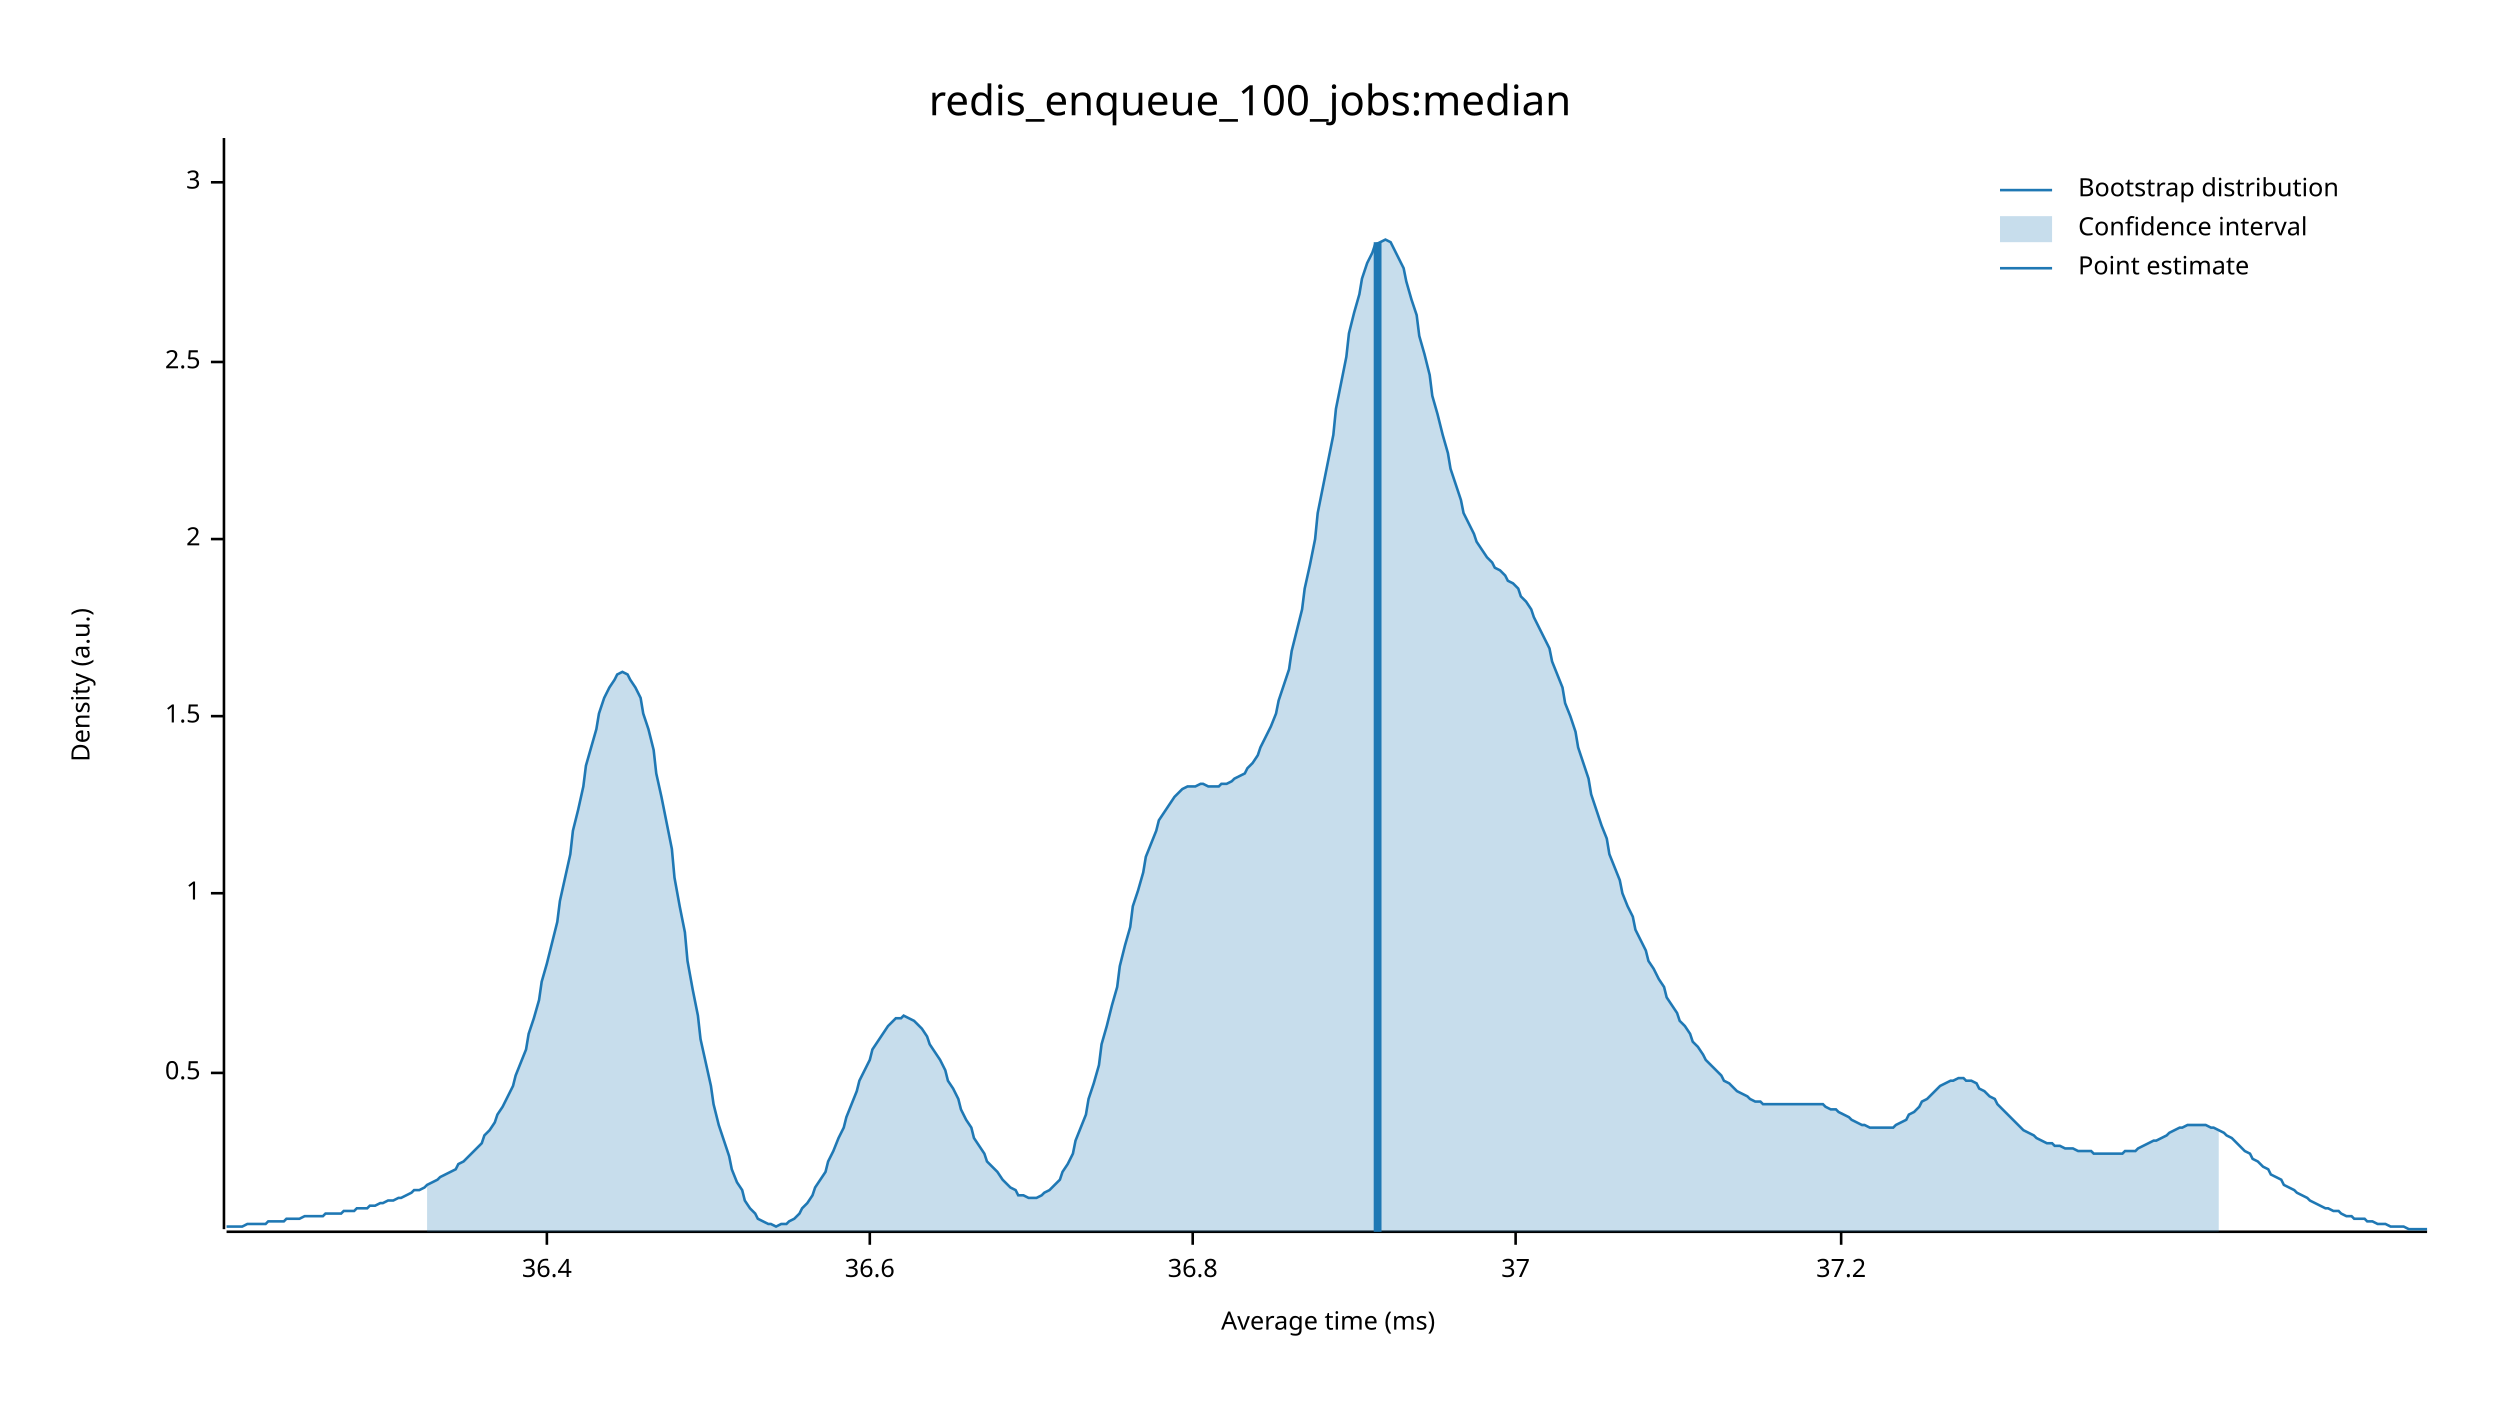
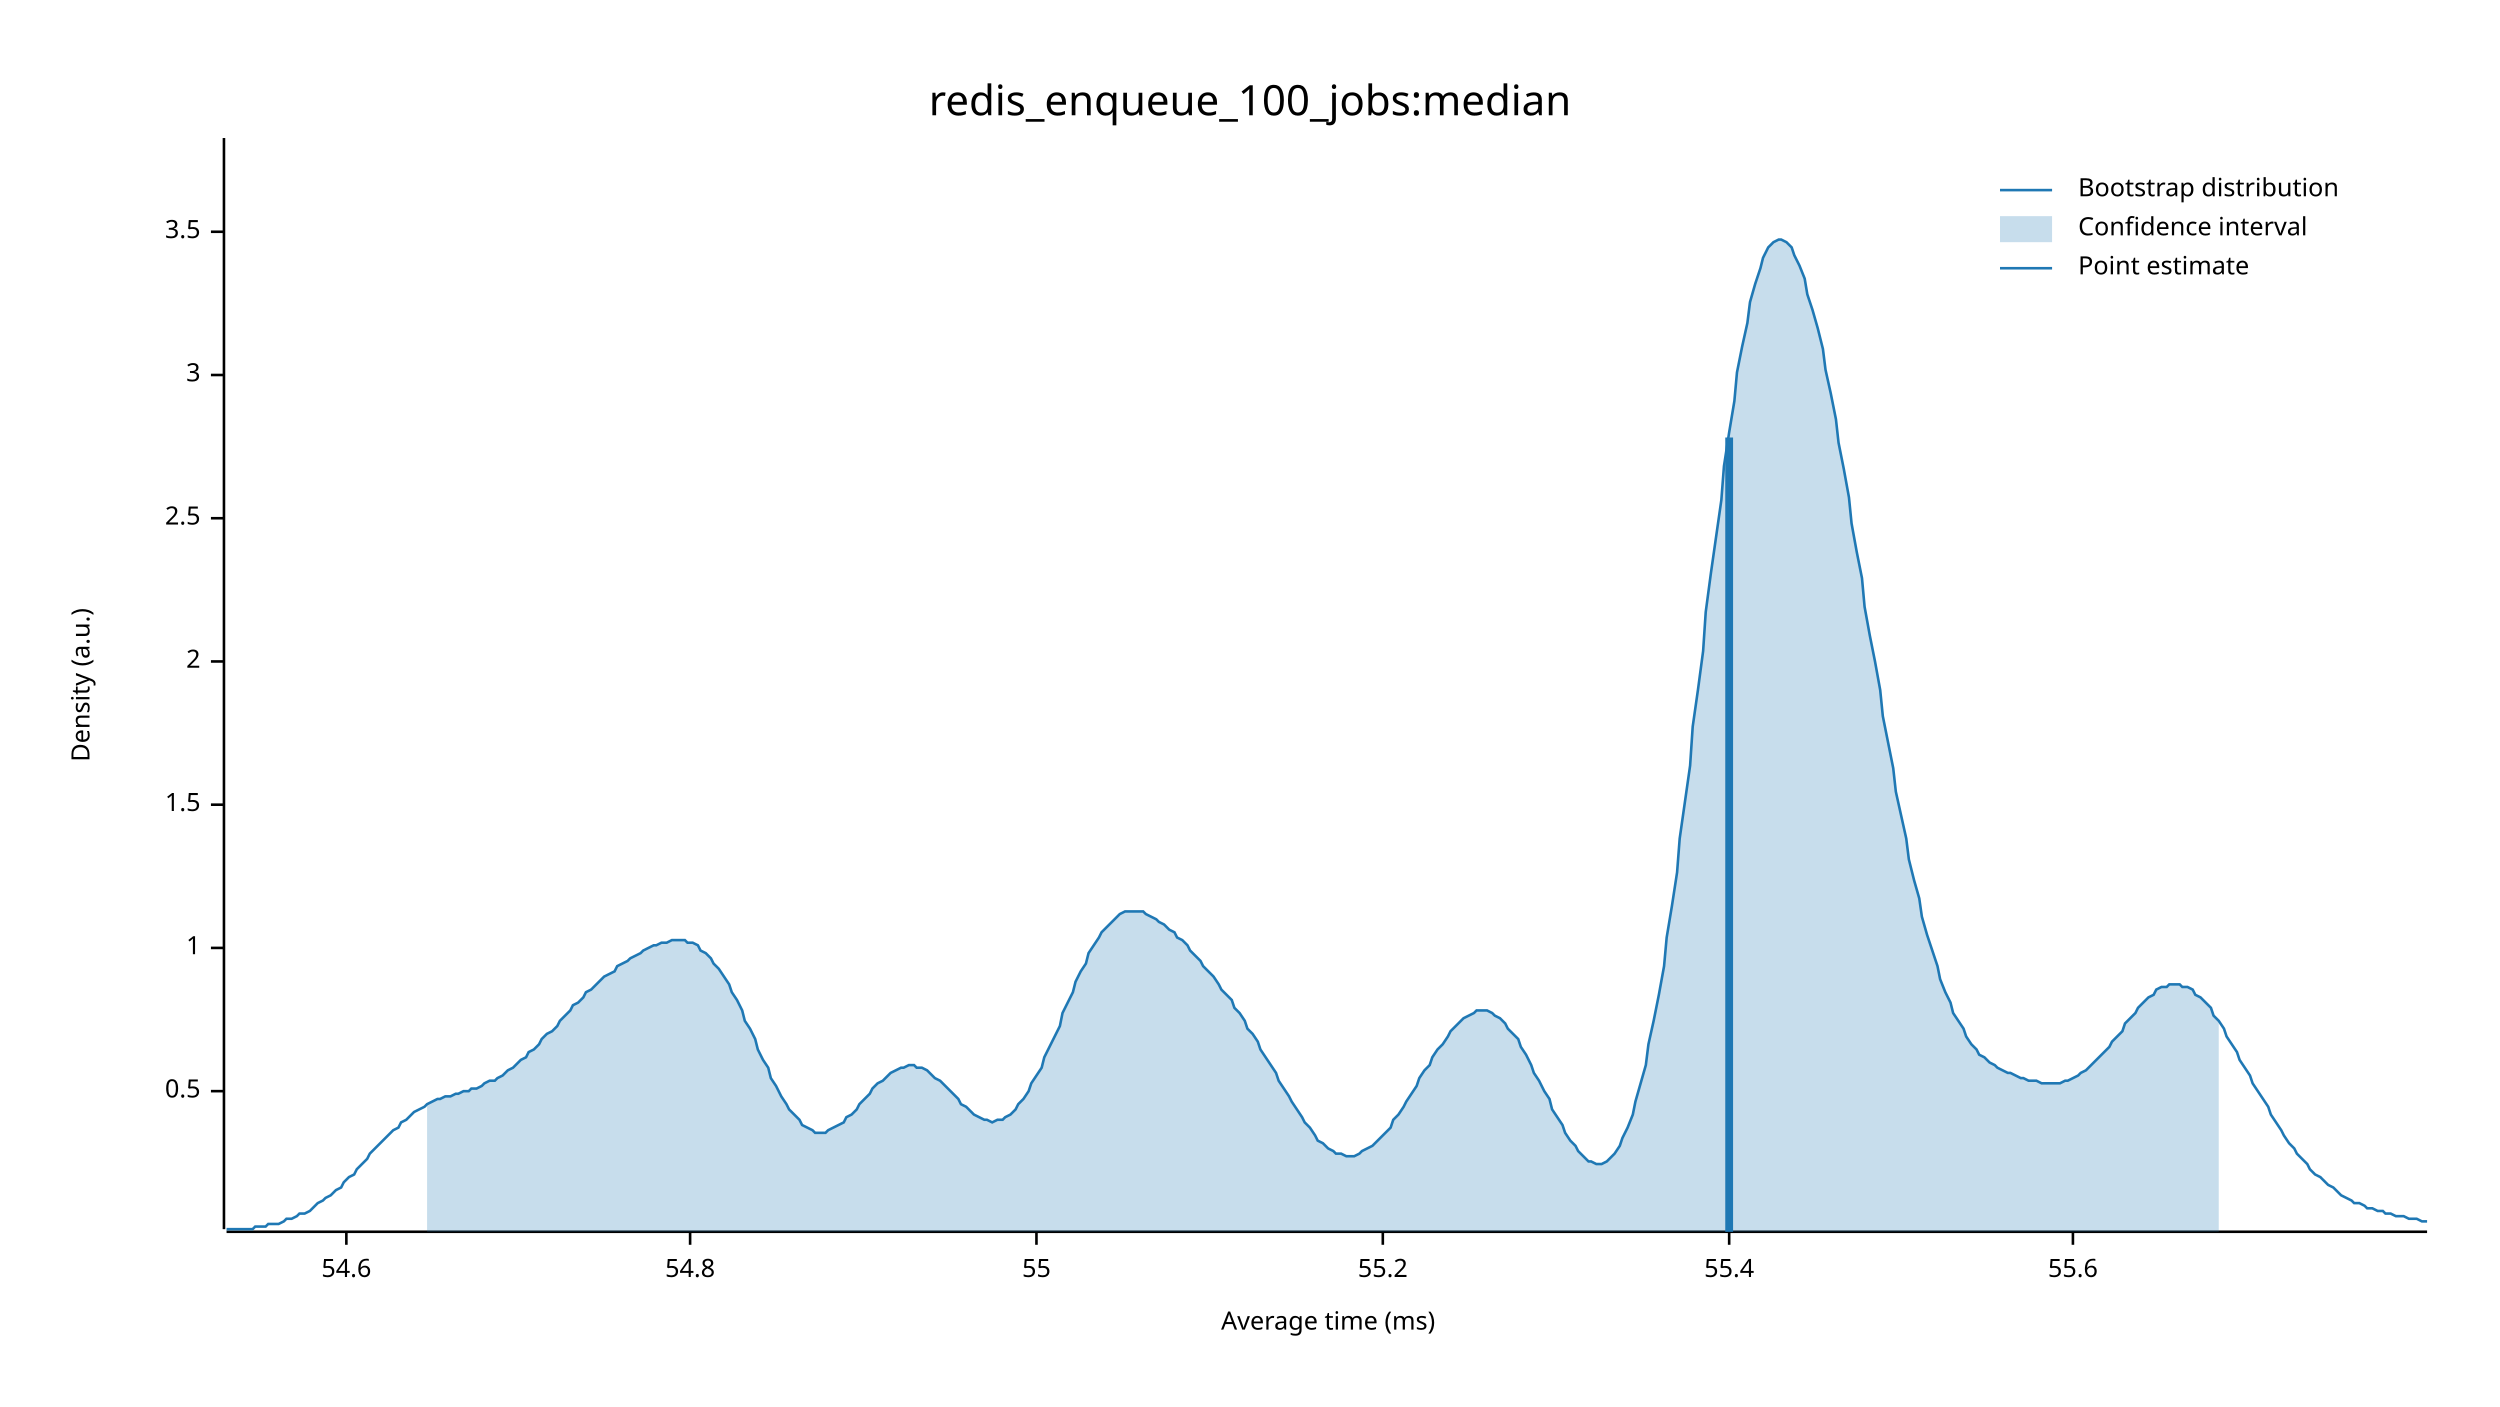
<svg xmlns="http://www.w3.org/2000/svg" width="960" height="540" viewBox="0 0 960 540">
  <text x="480" y="32" dy="0.76em" text-anchor="middle" font-family="sans-serif" font-size="16.129" opacity="1" fill="#000000">
redis_enqueue_100_jobs:median
</text>
  <text x="27" y="263" dy="0.76em" text-anchor="middle" font-family="sans-serif" font-size="9.677" opacity="1" fill="#000000" transform="rotate(270, 27, 263)">
Density (a.u.)
</text>
  <text x="510" y="513" dy="-0.5ex" text-anchor="middle" font-family="sans-serif" font-size="9.677" opacity="1" fill="#000000">
Average time (ms)
</text>
  <polyline fill="none" opacity="1" stroke="#000000" stroke-width="1" points="86,53 86,472 " />
-   <text x="77" y="412" dy="0.5ex" text-anchor="end" font-family="sans-serif" font-size="9.677" opacity="1" fill="#000000">
+   <text x="77" y="419" dy="0.5ex" text-anchor="end" font-family="sans-serif" font-size="9.677" opacity="1" fill="#000000">
0.5
</text>
-   <polyline fill="none" opacity="1" stroke="#000000" stroke-width="1" points="81,412 86,412 " />
-   <text x="77" y="343" dy="0.5ex" text-anchor="end" font-family="sans-serif" font-size="9.677" opacity="1" fill="#000000">
+   <polyline fill="none" opacity="1" stroke="#000000" stroke-width="1" points="81,419 86,419 " />
+   <text x="77" y="364" dy="0.5ex" text-anchor="end" font-family="sans-serif" font-size="9.677" opacity="1" fill="#000000">
1
</text>
-   <polyline fill="none" opacity="1" stroke="#000000" stroke-width="1" points="81,343 86,343 " />
-   <text x="77" y="275" dy="0.5ex" text-anchor="end" font-family="sans-serif" font-size="9.677" opacity="1" fill="#000000">
+   <polyline fill="none" opacity="1" stroke="#000000" stroke-width="1" points="81,364 86,364 " />
+   <text x="77" y="309" dy="0.5ex" text-anchor="end" font-family="sans-serif" font-size="9.677" opacity="1" fill="#000000">
1.5
</text>
-   <polyline fill="none" opacity="1" stroke="#000000" stroke-width="1" points="81,275 86,275 " />
-   <text x="77" y="207" dy="0.5ex" text-anchor="end" font-family="sans-serif" font-size="9.677" opacity="1" fill="#000000">
+   <polyline fill="none" opacity="1" stroke="#000000" stroke-width="1" points="81,309 86,309 " />
+   <text x="77" y="254" dy="0.5ex" text-anchor="end" font-family="sans-serif" font-size="9.677" opacity="1" fill="#000000">
2
</text>
-   <polyline fill="none" opacity="1" stroke="#000000" stroke-width="1" points="81,207 86,207 " />
-   <text x="77" y="139" dy="0.5ex" text-anchor="end" font-family="sans-serif" font-size="9.677" opacity="1" fill="#000000">
+   <polyline fill="none" opacity="1" stroke="#000000" stroke-width="1" points="81,254 86,254 " />
+   <text x="77" y="199" dy="0.5ex" text-anchor="end" font-family="sans-serif" font-size="9.677" opacity="1" fill="#000000">
2.5
</text>
-   <polyline fill="none" opacity="1" stroke="#000000" stroke-width="1" points="81,139 86,139 " />
-   <text x="77" y="70" dy="0.5ex" text-anchor="end" font-family="sans-serif" font-size="9.677" opacity="1" fill="#000000">
+   <polyline fill="none" opacity="1" stroke="#000000" stroke-width="1" points="81,199 86,199 " />
+   <text x="77" y="144" dy="0.5ex" text-anchor="end" font-family="sans-serif" font-size="9.677" opacity="1" fill="#000000">
3
</text>
-   <polyline fill="none" opacity="1" stroke="#000000" stroke-width="1" points="81,70 86,70 " />
+   <polyline fill="none" opacity="1" stroke="#000000" stroke-width="1" points="81,144 86,144 " />
+   <text x="77" y="89" dy="0.5ex" text-anchor="end" font-family="sans-serif" font-size="9.677" opacity="1" fill="#000000">
+ 3.5
+ </text>
+   <polyline fill="none" opacity="1" stroke="#000000" stroke-width="1" points="81,89 86,89 " />
  <polyline fill="none" opacity="1" stroke="#000000" stroke-width="1" points="87,473 932,473 " />
-   <text x="210" y="483" dy="0.76em" text-anchor="middle" font-family="sans-serif" font-size="9.677" opacity="1" fill="#000000">
- 36.4
+   <text x="133" y="483" dy="0.76em" text-anchor="middle" font-family="sans-serif" font-size="9.677" opacity="1" fill="#000000">
+ 54.6
</text>
-   <polyline fill="none" opacity="1" stroke="#000000" stroke-width="1" points="210,473 210,478 " />
-   <text x="334" y="483" dy="0.76em" text-anchor="middle" font-family="sans-serif" font-size="9.677" opacity="1" fill="#000000">
- 36.6
+   <polyline fill="none" opacity="1" stroke="#000000" stroke-width="1" points="133,473 133,478 " />
+   <text x="265" y="483" dy="0.76em" text-anchor="middle" font-family="sans-serif" font-size="9.677" opacity="1" fill="#000000">
+ 54.8
</text>
-   <polyline fill="none" opacity="1" stroke="#000000" stroke-width="1" points="334,473 334,478 " />
-   <text x="458" y="483" dy="0.76em" text-anchor="middle" font-family="sans-serif" font-size="9.677" opacity="1" fill="#000000">
- 36.8
+   <polyline fill="none" opacity="1" stroke="#000000" stroke-width="1" points="265,473 265,478 " />
+   <text x="398" y="483" dy="0.76em" text-anchor="middle" font-family="sans-serif" font-size="9.677" opacity="1" fill="#000000">
+ 55
</text>
-   <polyline fill="none" opacity="1" stroke="#000000" stroke-width="1" points="458,473 458,478 " />
-   <text x="582" y="483" dy="0.76em" text-anchor="middle" font-family="sans-serif" font-size="9.677" opacity="1" fill="#000000">
- 37
+   <polyline fill="none" opacity="1" stroke="#000000" stroke-width="1" points="398,473 398,478 " />
+   <text x="531" y="483" dy="0.76em" text-anchor="middle" font-family="sans-serif" font-size="9.677" opacity="1" fill="#000000">
+ 55.2
</text>
-   <polyline fill="none" opacity="1" stroke="#000000" stroke-width="1" points="582,473 582,478 " />
-   <text x="707" y="483" dy="0.76em" text-anchor="middle" font-family="sans-serif" font-size="9.677" opacity="1" fill="#000000">
- 37.2
+   <polyline fill="none" opacity="1" stroke="#000000" stroke-width="1" points="531,473 531,478 " />
+   <text x="664" y="483" dy="0.76em" text-anchor="middle" font-family="sans-serif" font-size="9.677" opacity="1" fill="#000000">
+ 55.4
</text>
-   <polyline fill="none" opacity="1" stroke="#000000" stroke-width="1" points="707,473 707,478 " />
-   <polyline fill="none" opacity="1" stroke="#1F78B4" stroke-width="1" points="87,471 88,471 90,471 92,471 93,471 95,470 97,470 98,470 100,470 102,470 103,469 105,469 107,469 109,469 110,468 112,468 114,468 115,468 117,467 119,467 120,467 122,467 124,467 125,466 127,466 129,466 131,466 132,465 134,465 136,465 137,464 139,464 141,464 142,463 144,463 146,462 147,462 149,461 151,461 153,460 154,460 156,459 158,458 159,457 161,457 163,456 164,455 166,454 168,453 169,452 171,451 173,450 175,449 176,447 178,446 180,444 181,443 183,441 185,439 186,436 188,434 190,431 191,428 193,425 195,421 197,417 198,413 200,408 202,403 203,397 205,391 207,384 208,377 210,370 212,362 214,354 215,346 217,337 219,328 220,319 222,311 224,302 225,294 227,287 229,280 230,274 232,268 234,264 236,261 237,259 239,258 241,259 242,261 244,264 246,268 247,274 249,280 251,288 252,297 254,306 256,316 258,326 259,337 261,348 263,358 264,369 266,380 268,390 269,399 271,408 273,417 274,424 276,432 278,438 280,444 281,449 283,454 285,457 286,461 288,464 290,466 291,468 293,469 295,470 296,470 298,471 300,470 302,470 303,469 305,468 307,466 308,464 310,462 312,459 313,456 315,453 317,450 318,446 320,442 322,437 324,433 325,429 327,424 329,419 330,415 332,411 334,407 335,403 337,400 339,397 341,394 342,393 344,391 346,391 347,390 349,391 351,392 352,393 354,395 356,398 357,401 359,404 361,407 363,411 364,415 366,418 368,422 369,426 371,430 373,433 374,437 376,440 378,443 379,446 381,448 383,450 385,453 386,454 388,456 390,457 391,459 393,459 395,460 396,460 398,460 400,459 401,458 403,457 405,455 407,453 408,450 410,447 412,443 413,438 415,433 417,428 418,422 420,416 422,409 423,401 425,394 427,386 429,379 430,371 432,363 434,356 435,348 437,342 439,335 440,329 442,324 444,319 445,315 447,312 449,309 451,306 452,305 454,303 456,302 457,302 459,302 461,301 462,301 464,302 466,302 468,302 469,301 471,301 473,300 474,299 476,298 478,297 479,295 481,293 483,290 484,287 486,283 488,279 490,274 491,269 493,263 495,257 496,250 498,242 500,234 501,226 503,217 505,207 506,197 508,187 510,177 512,167 513,157 515,147 517,137 518,128 520,120 522,113 523,107 525,101 527,97 528,94 530,93 532,92 534,93 535,95 537,99 539,103 540,108 542,115 544,121 545,129 547,136 549,144 550,152 552,159 554,167 556,174 557,180 559,186 561,192 562,197 564,201 566,205 567,208 569,211 571,214 573,216 574,218 576,219 578,221 579,223 581,224 583,226 584,229 586,231 588,234 589,237 591,241 593,245 595,249 596,254 598,259 600,264 601,270 603,275 605,281 606,287 608,293 610,299 611,305 613,311 615,317 617,322 618,328 620,333 622,338 623,343 625,348 627,352 628,357 630,361 632,365 633,369 635,372 637,376 639,379 640,383 642,386 644,389 645,392 647,394 649,397 650,400 652,402 654,405 655,407 657,409 659,411 661,413 662,415 664,416 666,418 667,419 669,420 671,421 672,422 674,423 676,423 677,424 679,424 681,424 683,424 684,424 686,424 688,424 689,424 691,424 693,424 694,424 696,424 698,424 700,424 701,425 703,426 705,426 706,427 708,428 710,429 711,430 713,431 715,432 716,432 718,433 720,433 722,433 723,433 725,433 727,433 728,432 730,431 732,430 733,428 735,427 737,425 738,423 740,422 742,420 744,418 745,417 747,416 749,415 750,415 752,414 754,414 755,415 757,415 759,416 760,418 762,419 764,421 766,422 767,424 769,426 771,428 772,429 774,431 776,433 777,434 779,435 781,436 782,437 784,438 786,439 788,439 789,440 791,440 793,441 794,441 796,441 798,442 799,442 801,442 803,442 804,443 806,443 808,443 810,443 811,443 813,443 815,443 816,442 818,442 820,442 821,441 823,440 825,439 827,438 828,438 830,437 832,436 833,435 835,434 837,433 838,433 840,432 842,432 843,432 845,432 847,432 849,433 850,433 852,434 854,435 855,436 857,437 859,439 860,440 862,442 864,443 865,445 867,446 869,448 871,449 872,451 874,452 876,453 877,455 879,456 881,457 882,458 884,459 886,460 887,461 889,462 891,463 893,464 894,464 896,465 898,465 899,466 901,467 903,467 904,468 906,468 908,468 909,469 911,469 913,470 915,470 916,470 918,471 920,471 921,471 923,471 925,472 926,472 928,472 930,472 932,472 " />
-   <polygon opacity="0.25" fill="#1F78B4" points="164,455 166,454 168,453 169,452 171,451 173,450 175,449 176,447 178,446 180,444 181,443 183,441 185,439 186,436 188,434 190,431 191,428 193,425 195,421 197,417 198,413 200,408 202,403 203,397 205,391 207,384 208,377 210,370 212,362 214,354 215,346 217,337 219,328 220,319 222,311 224,302 225,294 227,287 229,280 230,274 232,268 234,264 236,261 237,259 239,258 241,259 242,261 244,264 246,268 247,274 249,280 251,288 252,297 254,306 256,316 258,326 259,337 261,348 263,358 264,369 266,380 268,390 269,399 271,408 273,417 274,424 276,432 278,438 280,444 281,449 283,454 285,457 286,461 288,464 290,466 291,468 293,469 295,470 296,470 298,471 300,470 302,470 303,469 305,468 307,466 308,464 310,462 312,459 313,456 315,453 317,450 318,446 320,442 322,437 324,433 325,429 327,424 329,419 330,415 332,411 334,407 335,403 337,400 339,397 341,394 342,393 344,391 346,391 347,390 349,391 351,392 352,393 354,395 356,398 357,401 359,404 361,407 363,411 364,415 366,418 368,422 369,426 371,430 373,433 374,437 376,440 378,443 379,446 381,448 383,450 385,453 386,454 388,456 390,457 391,459 393,459 395,460 396,460 398,460 400,459 401,458 403,457 405,455 407,453 408,450 410,447 412,443 413,438 415,433 417,428 418,422 420,416 422,409 423,401 425,394 427,386 429,379 430,371 432,363 434,356 435,348 437,342 439,335 440,329 442,324 444,319 445,315 447,312 449,309 451,306 452,305 454,303 456,302 457,302 459,302 461,301 462,301 464,302 466,302 468,302 469,301 471,301 473,300 474,299 476,298 478,297 479,295 481,293 483,290 484,287 486,283 488,279 490,274 491,269 493,263 495,257 496,250 498,242 500,234 501,226 503,217 505,207 506,197 508,187 510,177 512,167 513,157 515,147 517,137 518,128 520,120 522,113 523,107 525,101 527,97 528,94 530,93 532,92 534,93 535,95 537,99 539,103 540,108 542,115 544,121 545,129 547,136 549,144 550,152 552,159 554,167 556,174 557,180 559,186 561,192 562,197 564,201 566,205 567,208 569,211 571,214 573,216 574,218 576,219 578,221 579,223 581,224 583,226 584,229 586,231 588,234 589,237 591,241 593,245 595,249 596,254 598,259 600,264 601,270 603,275 605,281 606,287 608,293 610,299 611,305 613,311 615,317 617,322 618,328 620,333 622,338 623,343 625,348 627,352 628,357 630,361 632,365 633,369 635,372 637,376 639,379 640,383 642,386 644,389 645,392 647,394 649,397 650,400 652,402 654,405 655,407 657,409 659,411 661,413 662,415 664,416 666,418 667,419 669,420 671,421 672,422 674,423 676,423 677,424 679,424 681,424 683,424 684,424 686,424 688,424 689,424 691,424 693,424 694,424 696,424 698,424 700,424 701,425 703,426 705,426 706,427 708,428 710,429 711,430 713,431 715,432 716,432 718,433 720,433 722,433 723,433 725,433 727,433 728,432 730,431 732,430 733,428 735,427 737,425 738,423 740,422 742,420 744,418 745,417 747,416 749,415 750,415 752,414 754,414 755,415 757,415 759,416 760,418 762,419 764,421 766,422 767,424 769,426 771,428 772,429 774,431 776,433 777,434 779,435 781,436 782,437 784,438 786,439 788,439 789,440 791,440 793,441 794,441 796,441 798,442 799,442 801,442 803,442 804,443 806,443 808,443 810,443 811,443 813,443 815,443 816,442 818,442 820,442 821,441 823,440 825,439 827,438 828,438 830,437 832,436 833,435 835,434 837,433 838,433 840,432 842,432 843,432 845,432 847,432 849,433 850,433 852,434 852,473 164,473 " />
-   <polyline fill="none" opacity="1" stroke="#1F78B4" stroke-width="3" points="529,473 529,93 " />
+   <polyline fill="none" opacity="1" stroke="#000000" stroke-width="1" points="664,473 664,478 " />
+   <text x="796" y="483" dy="0.76em" text-anchor="middle" font-family="sans-serif" font-size="9.677" opacity="1" fill="#000000">
+ 55.6
+ </text>
+   <polyline fill="none" opacity="1" stroke="#000000" stroke-width="1" points="796,473 796,478 " />
+   <polyline fill="none" opacity="1" stroke="#1F78B4" stroke-width="1" points="87,472 88,472 90,472 92,472 93,472 95,472 97,472 98,471 100,471 102,471 103,470 105,470 107,470 109,469 110,468 112,468 114,467 115,466 117,466 119,465 120,464 122,462 124,461 125,460 127,459 129,457 131,456 132,454 134,452 136,451 137,449 139,447 141,445 142,443 144,441 146,439 147,438 149,436 151,434 153,433 154,431 156,430 158,428 159,427 161,426 163,425 164,424 166,423 168,422 169,422 171,421 173,421 175,420 176,420 178,419 180,419 181,418 183,418 185,417 186,416 188,415 190,415 191,414 193,413 195,411 197,410 198,409 200,407 202,406 203,404 205,403 207,401 208,399 210,397 212,396 214,394 215,392 217,390 219,388 220,386 222,385 224,383 225,381 227,380 229,378 230,377 232,375 234,374 236,373 237,371 239,370 241,369 242,368 244,367 246,366 247,365 249,364 251,363 252,363 254,362 256,362 258,361 259,361 261,361 263,361 264,362 266,362 268,363 269,365 271,366 273,368 274,370 276,372 278,375 280,378 281,381 283,384 285,388 286,392 288,395 290,399 291,403 293,407 295,410 296,414 298,417 300,421 302,424 303,426 305,428 307,430 308,432 310,433 312,434 313,435 315,435 317,435 318,434 320,433 322,432 324,431 325,429 327,428 329,426 330,424 332,422 334,420 335,418 337,416 339,415 341,413 342,412 344,411 346,410 347,410 349,409 351,409 352,410 354,410 356,411 357,412 359,414 361,415 363,417 364,418 366,420 368,422 369,424 371,425 373,427 374,428 376,429 378,430 379,430 381,431 383,430 385,430 386,429 388,428 390,426 391,424 393,422 395,419 396,416 398,413 400,410 401,406 403,402 405,398 407,394 408,389 410,385 412,381 413,377 415,373 417,370 418,366 420,363 422,360 423,358 425,356 427,354 429,352 430,351 432,350 434,350 435,350 437,350 439,350 440,351 442,352 444,353 445,354 447,355 449,357 451,358 452,360 454,361 456,363 457,365 459,367 461,369 462,371 464,373 466,375 468,378 469,380 471,382 473,384 474,387 476,389 478,392 479,395 481,397 483,400 484,403 486,406 488,409 490,412 491,415 493,418 495,421 496,423 498,426 500,429 501,431 503,433 505,436 506,438 508,439 510,441 512,442 513,443 515,443 517,444 518,444 520,444 522,443 523,442 525,441 527,440 528,439 530,437 532,435 534,433 535,430 537,428 539,425 540,423 542,420 544,417 545,414 547,411 549,409 550,406 552,403 554,401 556,398 557,396 559,394 561,392 562,391 564,390 566,389 567,388 569,388 571,388 573,389 574,390 576,391 578,393 579,395 581,397 583,399 584,402 586,405 588,409 589,412 591,415 593,419 595,422 596,426 598,429 600,432 601,435 603,438 605,440 606,442 608,444 610,446 611,446 613,447 615,447 617,446 618,445 620,443 622,440 623,437 625,433 627,428 628,423 630,416 632,409 633,401 635,392 637,382 639,371 640,360 642,348 644,335 645,322 647,308 649,294 650,279 652,265 654,250 655,235 657,220 659,206 661,192 662,179 664,166 666,154 667,143 669,133 671,124 672,116 674,109 676,103 677,99 679,95 681,93 683,92 684,92 686,93 688,95 689,98 691,102 693,107 694,113 696,119 698,126 700,134 701,142 703,151 705,161 706,170 708,180 710,191 711,201 713,212 715,222 716,233 718,244 720,254 722,265 723,275 725,285 727,295 728,304 730,313 732,322 733,330 735,338 737,345 738,352 740,359 742,365 744,371 745,376 747,381 749,385 750,389 752,392 754,395 755,398 757,401 759,403 760,405 762,406 764,408 766,409 767,410 769,411 771,412 772,412 774,413 776,414 777,414 779,415 781,415 782,415 784,416 786,416 788,416 789,416 791,416 793,415 794,415 796,414 798,413 799,412 801,411 803,409 804,408 806,406 808,404 810,402 811,400 813,398 815,396 816,393 818,391 820,389 821,387 823,385 825,383 827,382 828,380 830,379 832,379 833,378 835,378 837,378 838,379 840,379 842,380 843,382 845,383 847,385 849,387 850,390 852,392 854,395 855,398 857,401 859,404 860,407 862,410 864,413 865,416 867,419 869,422 871,425 872,428 874,431 876,434 877,436 879,439 881,441 882,443 884,445 886,447 887,449 889,451 891,452 893,454 894,455 896,456 898,458 899,459 901,460 903,461 904,462 906,462 908,463 909,464 911,464 913,465 915,465 916,466 918,466 920,467 921,467 923,467 925,468 926,468 928,468 930,469 932,469 " />
+   <polygon opacity="0.25" fill="#1F78B4" points="164,424 166,423 168,422 169,422 171,421 173,421 175,420 176,420 178,419 180,419 181,418 183,418 185,417 186,416 188,415 190,415 191,414 193,413 195,411 197,410 198,409 200,407 202,406 203,404 205,403 207,401 208,399 210,397 212,396 214,394 215,392 217,390 219,388 220,386 222,385 224,383 225,381 227,380 229,378 230,377 232,375 234,374 236,373 237,371 239,370 241,369 242,368 244,367 246,366 247,365 249,364 251,363 252,363 254,362 256,362 258,361 259,361 261,361 263,361 264,362 266,362 268,363 269,365 271,366 273,368 274,370 276,372 278,375 280,378 281,381 283,384 285,388 286,392 288,395 290,399 291,403 293,407 295,410 296,414 298,417 300,421 302,424 303,426 305,428 307,430 308,432 310,433 312,434 313,435 315,435 317,435 318,434 320,433 322,432 324,431 325,429 327,428 329,426 330,424 332,422 334,420 335,418 337,416 339,415 341,413 342,412 344,411 346,410 347,410 349,409 351,409 352,410 354,410 356,411 357,412 359,414 361,415 363,417 364,418 366,420 368,422 369,424 371,425 373,427 374,428 376,429 378,430 379,430 381,431 383,430 385,430 386,429 388,428 390,426 391,424 393,422 395,419 396,416 398,413 400,410 401,406 403,402 405,398 407,394 408,389 410,385 412,381 413,377 415,373 417,370 418,366 420,363 422,360 423,358 425,356 427,354 429,352 430,351 432,350 434,350 435,350 437,350 439,350 440,351 442,352 444,353 445,354 447,355 449,357 451,358 452,360 454,361 456,363 457,365 459,367 461,369 462,371 464,373 466,375 468,378 469,380 471,382 473,384 474,387 476,389 478,392 479,395 481,397 483,400 484,403 486,406 488,409 490,412 491,415 493,418 495,421 496,423 498,426 500,429 501,431 503,433 505,436 506,438 508,439 510,441 512,442 513,443 515,443 517,444 518,444 520,444 522,443 523,442 525,441 527,440 528,439 530,437 532,435 534,433 535,430 537,428 539,425 540,423 542,420 544,417 545,414 547,411 549,409 550,406 552,403 554,401 556,398 557,396 559,394 561,392 562,391 564,390 566,389 567,388 569,388 571,388 573,389 574,390 576,391 578,393 579,395 581,397 583,399 584,402 586,405 588,409 589,412 591,415 593,419 595,422 596,426 598,429 600,432 601,435 603,438 605,440 606,442 608,444 610,446 611,446 613,447 615,447 617,446 618,445 620,443 622,440 623,437 625,433 627,428 628,423 630,416 632,409 633,401 635,392 637,382 639,371 640,360 642,348 644,335 645,322 647,308 649,294 650,279 652,265 654,250 655,235 657,220 659,206 661,192 662,179 664,166 666,154 667,143 669,133 671,124 672,116 674,109 676,103 677,99 679,95 681,93 683,92 684,92 686,93 688,95 689,98 691,102 693,107 694,113 696,119 698,126 700,134 701,142 703,151 705,161 706,170 708,180 710,191 711,201 713,212 715,222 716,233 718,244 720,254 722,265 723,275 725,285 727,295 728,304 730,313 732,322 733,330 735,338 737,345 738,352 740,359 742,365 744,371 745,376 747,381 749,385 750,389 752,392 754,395 755,398 757,401 759,403 760,405 762,406 764,408 766,409 767,410 769,411 771,412 772,412 774,413 776,414 777,414 779,415 781,415 782,415 784,416 786,416 788,416 789,416 791,416 793,415 794,415 796,414 798,413 799,412 801,411 803,409 804,408 806,406 808,404 810,402 811,400 813,398 815,396 816,393 818,391 820,389 821,387 823,385 825,383 827,382 828,380 830,379 832,379 833,378 835,378 837,378 838,379 840,379 842,380 843,382 845,383 847,385 849,387 850,390 852,392 852,473 164,473 " />
+   <polyline fill="none" opacity="1" stroke="#1F78B4" stroke-width="3" points="664,473 664,168 " />
  <text x="798" y="68" dy="0.76em" text-anchor="start" font-family="sans-serif" font-size="9.677" opacity="1" fill="#000000">
Bootstrap distribution
</text>
  <text x="798" y="83" dy="0.76em" text-anchor="start" font-family="sans-serif" font-size="9.677" opacity="1" fill="#000000">
Confidence interval
</text>
  <text x="798" y="98" dy="0.76em" text-anchor="start" font-family="sans-serif" font-size="9.677" opacity="1" fill="#000000">
Point estimate
</text>
  <polyline fill="none" opacity="1" stroke="#1F78B4" stroke-width="1" points="768,73 788,73 " />
  <rect x="768" y="83" width="20" height="10" opacity="0.25" fill="#1F78B4" stroke="none" />
  <polyline fill="none" opacity="1" stroke="#1F78B4" stroke-width="1" points="768,103 788,103 " />
</svg>
